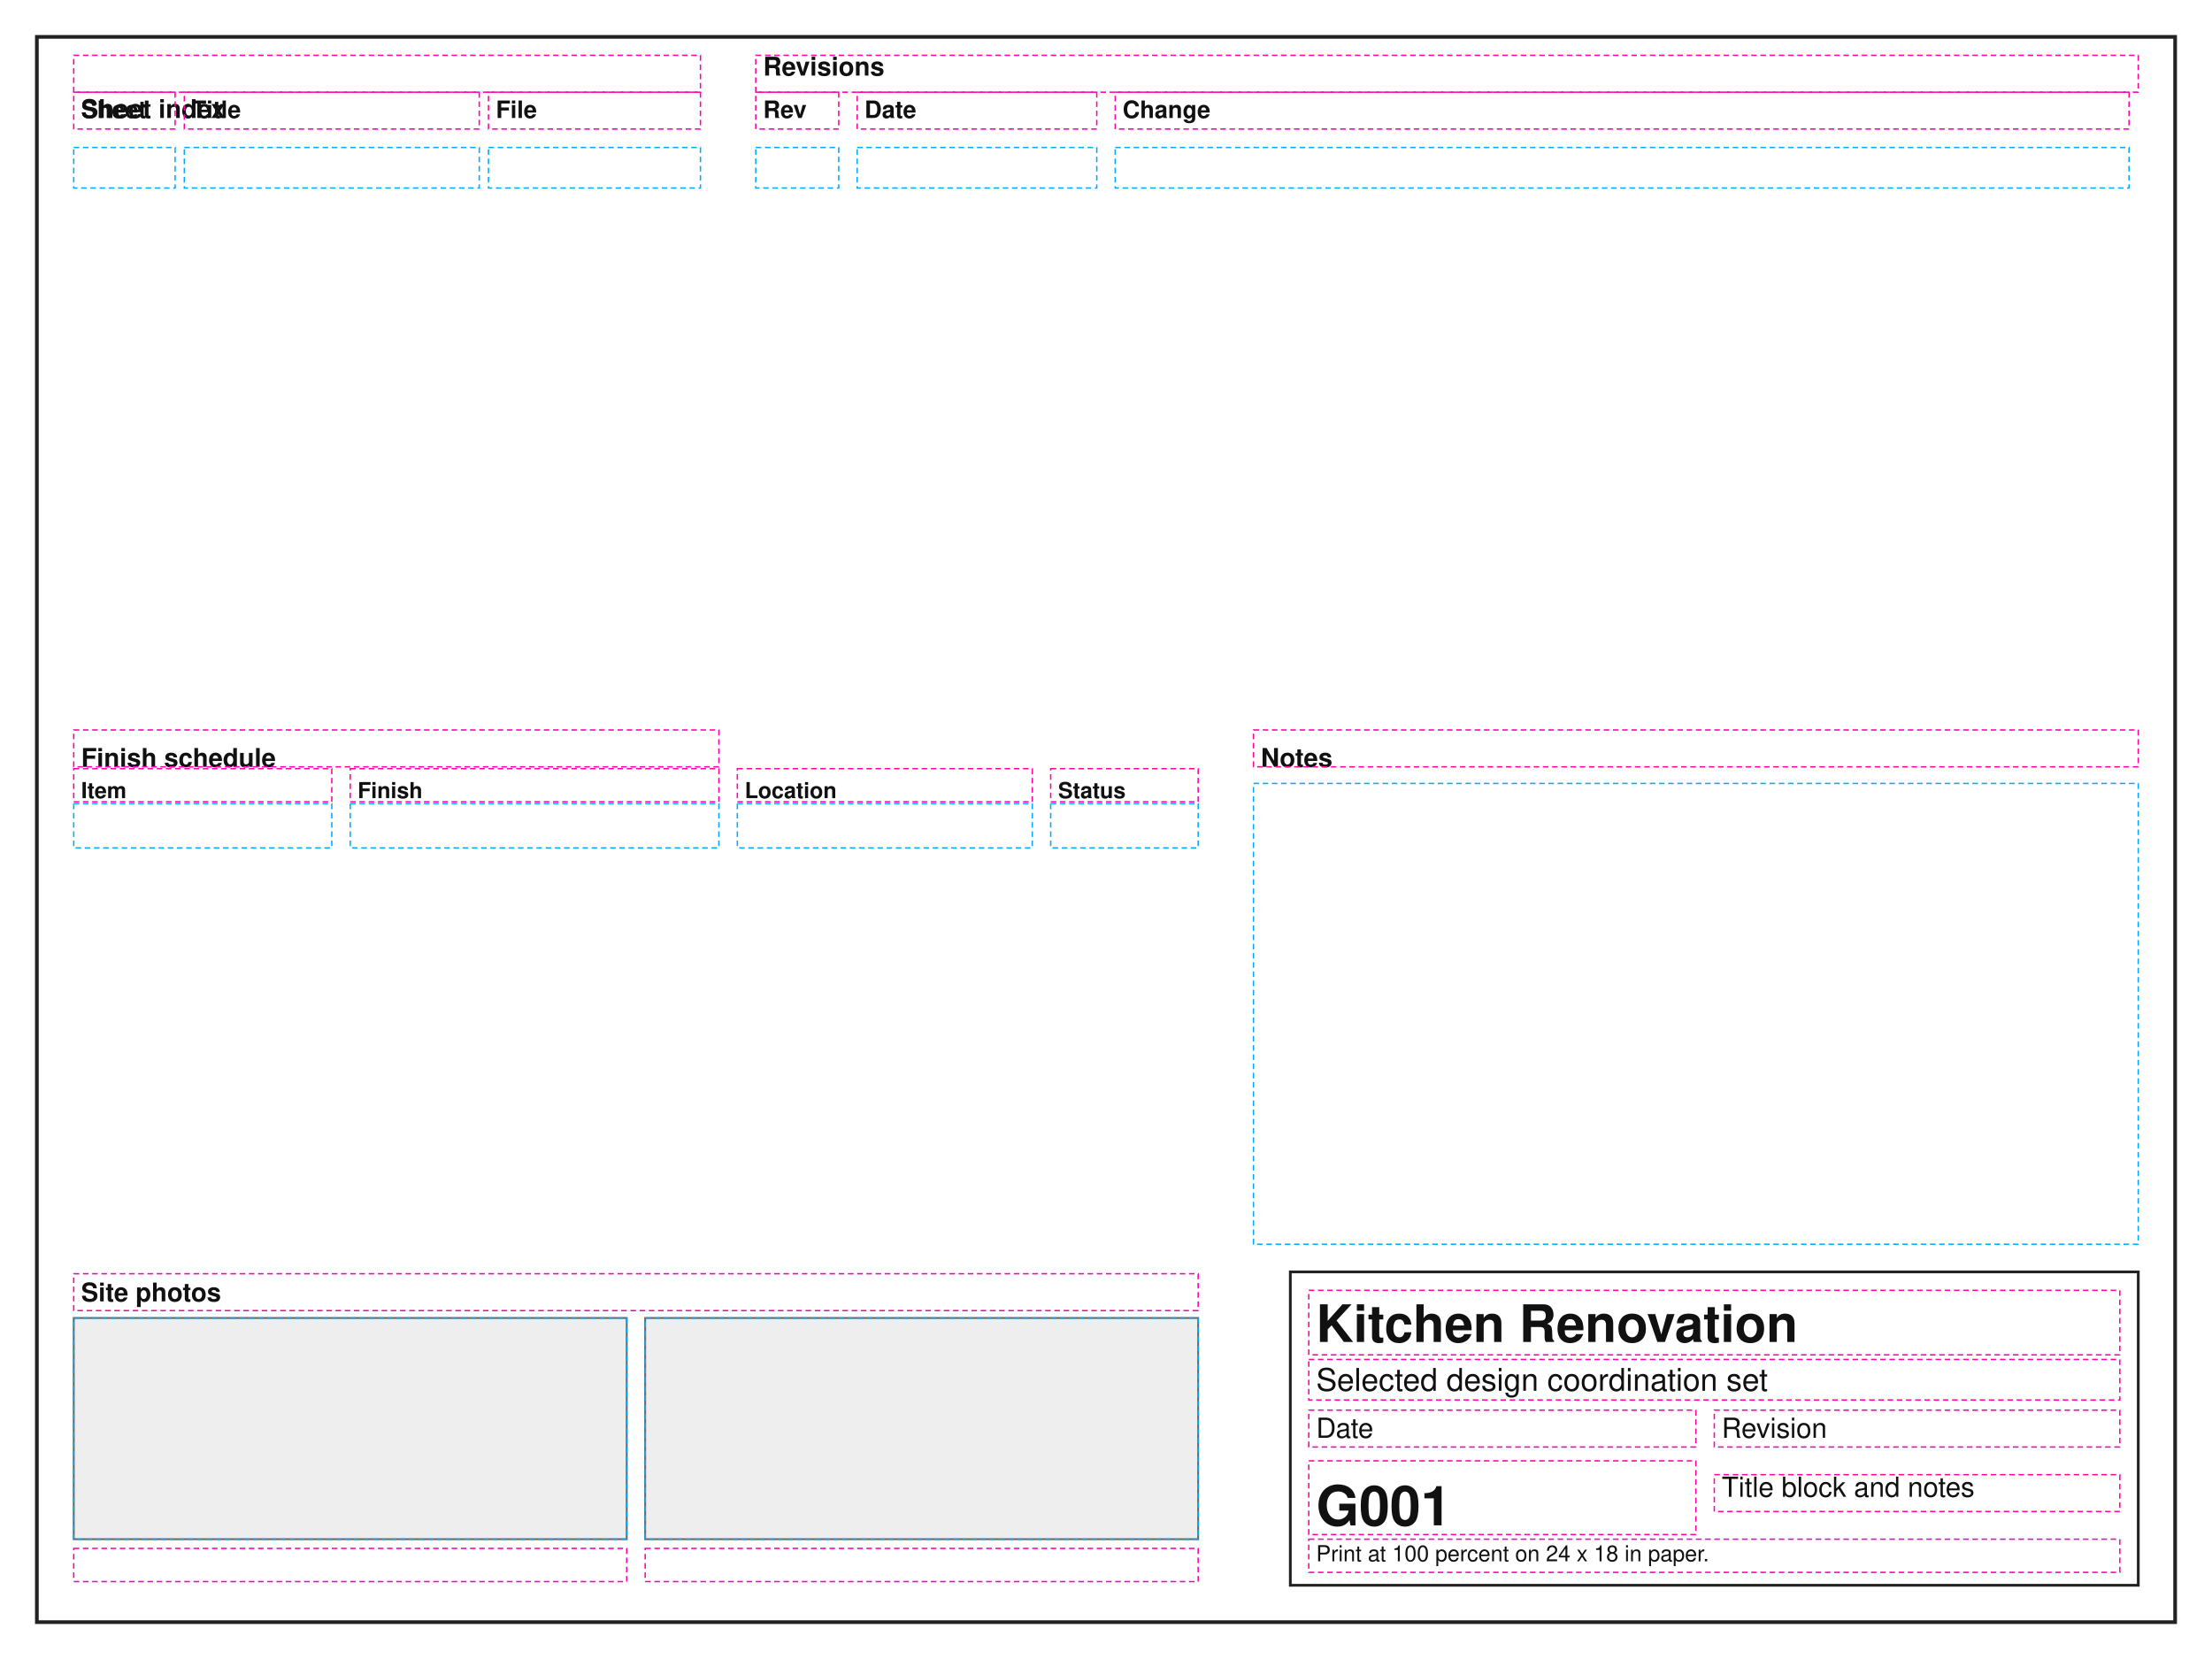
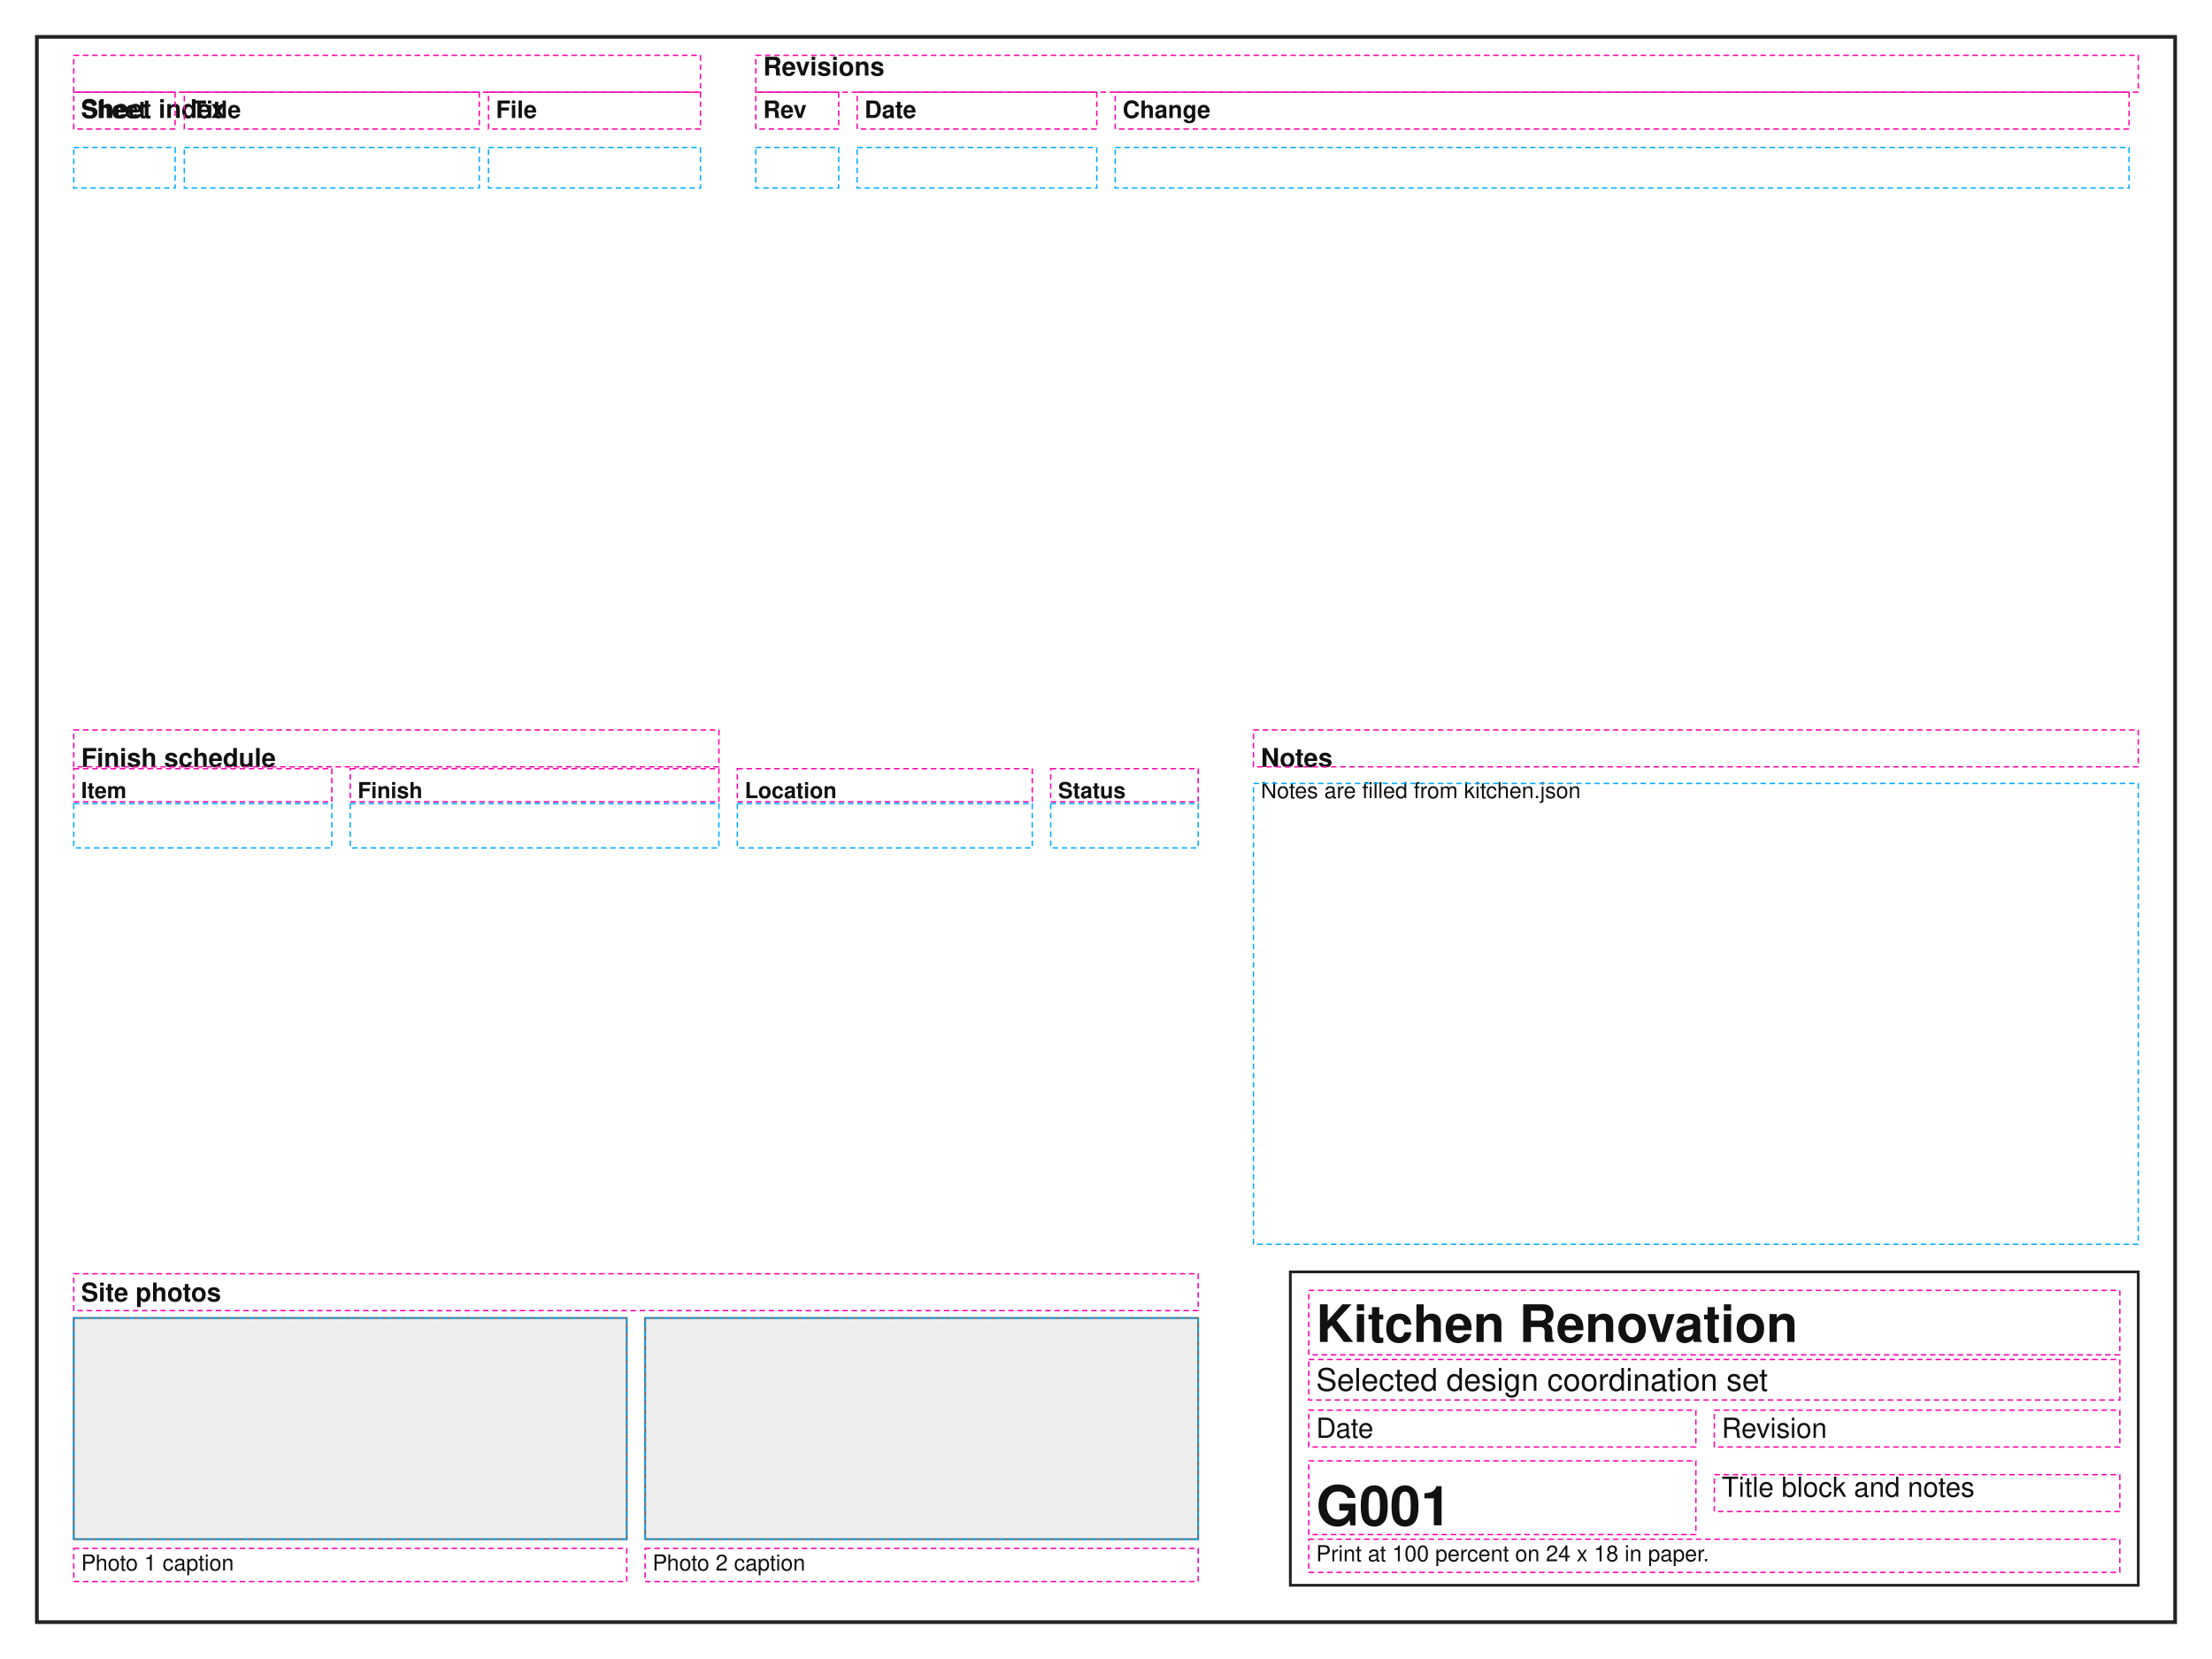
<svg xmlns="http://www.w3.org/2000/svg" width="24in" height="18in" viewBox="0 0 2400 1800" version="1.1">
  <g id="layer-sheet">
    <rect id="frame" x="40" y="40" width="2320" height="1720" style="fill:none;stroke:#222;stroke-width:4" />
    <rect id="title-block-frame" x="1400" y="1380" width="920" height="340" style="fill:none;stroke:#222;stroke-width:3" />
    <rect id="frame:photo-1" x="80" y="1430" width="600" height="240" style="fill:#eeeeee;stroke:#666;stroke-width:2" />
    <rect id="frame:photo-2" x="700" y="1430" width="600" height="240" style="fill:#eeeeee;stroke:#666;stroke-width:2" />
    <text id="text:title" x="1428" y="1456" style="font-family:Helvetica;font-weight:bold;font-size:56px;fill:#111">Kitchen Renovation</text>
    <text id="text:subtitle" x="1428" y="1509" style="font-family:Helvetica;font-size:34px;fill:#111">Selected design coordination set</text>
    <text id="text:date" x="1428" y="1560" style="font-family:Helvetica;font-size:30px;fill:#111">Date</text>
    <text id="text:revision" x="1868" y="1560" style="font-family:Helvetica;font-size:30px;fill:#111">Revision</text>
    <text id="text:sheet-number" x="1428" y="1655" style="font-family:Helvetica;font-weight:bold;font-size:60px;fill:#111">G001</text>
    <text id="text:sheet-title" x="1868" y="1624" style="font-family:Helvetica;font-size:30px;fill:#111">Title block and notes</text>
    <text id="text:scale-note" x="1428" y="1694" style="font-family:Helvetica;font-size:24px;fill:#111">Print at 100 percent on 24 x 18 in paper.</text>
    <text id="text:header:sheets" x="88" y="128" style="font-family:Helvetica;font-weight:bold;font-size:28px;fill:#111">Sheet index</text>
    <text id="text:table:sheets:header:number" x="88" y="128" style="font-family:Helvetica;font-weight:bold;font-size:26px;fill:#111">Sheet</text>
    <text id="text:table:sheets:header:title" x="208" y="128" style="font-family:Helvetica;font-weight:bold;font-size:26px;fill:#111">Title</text>
    <text id="text:table:sheets:header:source" x="538" y="128" style="font-family:Helvetica;font-weight:bold;font-size:26px;fill:#111">File</text>
    <text id="text:table:revisions:header:rev" x="828" y="128" style="font-family:Helvetica;font-weight:bold;font-size:26px;fill:#111">Rev</text>
    <text id="text:table:revisions:header:date" x="938" y="128" style="font-family:Helvetica;font-weight:bold;font-size:26px;fill:#111">Date</text>
    <text id="text:table:revisions:header:change" x="1218" y="128" style="font-family:Helvetica;font-weight:bold;font-size:26px;fill:#111">Change</text>
    <text id="text:header:revisions" x="828" y="82" style="font-family:Helvetica;font-weight:bold;font-size:28px;fill:#111">Revisions</text>
    <text id="text:header:finishes" x="88" y="832" style="font-family:Helvetica;font-weight:bold;font-size:28px;fill:#111">Finish schedule</text>
    <text id="text:table:finishes:header:item" x="88" y="866" style="font-family:Helvetica;font-weight:bold;font-size:24px;fill:#111">Item</text>
    <text id="text:table:finishes:header:finish" x="388" y="866" style="font-family:Helvetica;font-weight:bold;font-size:24px;fill:#111">Finish</text>
    <text id="text:table:finishes:header:location" x="808" y="866" style="font-family:Helvetica;font-weight:bold;font-size:24px;fill:#111">Location</text>
    <text id="text:table:finishes:header:status" x="1148" y="866" style="font-family:Helvetica;font-weight:bold;font-size:24px;fill:#111">Status</text>
    <text id="text:header:notes" x="1368" y="832" style="font-family:Helvetica;font-weight:bold;font-size:28px;fill:#111">Notes</text>
-     <text id="text:notes" x="1368" y="866" style="font-family:Helvetica;font-size:24px;fill:#111" />
+     <text id="text:notes" x="1368" y="866" style="font-family:Helvetica;font-size:24px;fill:#111">Notes are filled from kitchen.json</text>
    <text id="text:header:photos" x="88" y="1412" style="font-family:Helvetica;font-weight:bold;font-size:28px;fill:#111">Site photos</text>
-     <text id="text:caption:photo-1" x="88" y="1704" style="font-family:Helvetica;font-size:24px;fill:#111" />
-     <text id="text:caption:photo-2" x="708" y="1704" style="font-family:Helvetica;font-size:24px;fill:#111" />
+     <text id="text:caption:photo-1" x="88" y="1704" style="font-family:Helvetica;font-size:24px;fill:#111">Photo 1 caption</text>
+     <text id="text:caption:photo-2" x="708" y="1704" style="font-family:Helvetica;font-size:24px;fill:#111">Photo 2 caption</text>
  </g>
  <g id="layer-guides" style="display:inline">
    <rect id="box:title" x="1420" y="1400" width="880" height="70" style="fill:none;stroke:#f0a;stroke-width:1.5;stroke-dasharray:6 4" />
    <rect id="box:subtitle" x="1420" y="1475" width="880" height="44" style="fill:none;stroke:#f0a;stroke-width:1.5;stroke-dasharray:6 4" />
    <rect id="box:date" x="1420" y="1530" width="420" height="40" style="fill:none;stroke:#f0a;stroke-width:1.5;stroke-dasharray:6 4" />
    <rect id="box:revision" x="1860" y="1530" width="440" height="40" style="fill:none;stroke:#f0a;stroke-width:1.5;stroke-dasharray:6 4" />
    <rect id="box:sheet-number" x="1420" y="1585" width="420" height="80" style="fill:none;stroke:#f0a;stroke-width:1.5;stroke-dasharray:6 4" />
    <rect id="box:sheet-title" x="1860" y="1600" width="440" height="40" style="fill:none;stroke:#f0a;stroke-width:1.5;stroke-dasharray:6 4" />
    <rect id="box:scale-note" x="1420" y="1670" width="880" height="36" style="fill:none;stroke:#f0a;stroke-width:1.5;stroke-dasharray:6 4" />
    <rect id="box:header:sheets" x="80" y="60" width="680" height="40" style="fill:none;stroke:#f0a;stroke-width:1.5;stroke-dasharray:6 4" />
    <rect id="box:table:sheets:header:number" x="80" y="100" width="110" height="40" style="fill:none;stroke:#f0a;stroke-width:1.5;stroke-dasharray:6 4" />
    <rect id="box:table:sheets:header:title" x="200" y="100" width="320" height="40" style="fill:none;stroke:#f0a;stroke-width:1.5;stroke-dasharray:6 4" />
    <rect id="box:table:sheets:header:source" x="530" y="100" width="230" height="40" style="fill:none;stroke:#f0a;stroke-width:1.5;stroke-dasharray:6 4" />
    <g id="table:sheets" data-pitch="56" data-font-size="26" data-columns="number,title,source" data-limit-y="760">
      <rect id="box:table:sheets:number" x="80" y="160" width="110" height="44" style="fill:none;stroke:#0af;stroke-width:1.5;stroke-dasharray:6 4" />
      <rect id="box:table:sheets:title" x="200" y="160" width="320" height="44" style="fill:none;stroke:#0af;stroke-width:1.5;stroke-dasharray:6 4" />
      <rect id="box:table:sheets:source" x="530" y="160" width="230" height="44" style="fill:none;stroke:#0af;stroke-width:1.5;stroke-dasharray:6 4" />
    </g>
    <rect id="box:table:revisions:header:rev" x="820" y="100" width="90" height="40" style="fill:none;stroke:#f0a;stroke-width:1.5;stroke-dasharray:6 4" />
    <rect id="box:table:revisions:header:date" x="930" y="100" width="260" height="40" style="fill:none;stroke:#f0a;stroke-width:1.5;stroke-dasharray:6 4" />
    <rect id="box:table:revisions:header:change" x="1210" y="100" width="1100" height="40" style="fill:none;stroke:#f0a;stroke-width:1.5;stroke-dasharray:6 4" />
    <rect id="box:header:revisions" x="820" y="60" width="1500" height="40" style="fill:none;stroke:#f0a;stroke-width:1.5;stroke-dasharray:6 4" />
    <g id="table:revisions" data-pitch="56" data-font-size="26" data-columns="rev,date,change" data-limit-y="760">
      <rect id="box:table:revisions:rev" x="820" y="160" width="90" height="44" style="fill:none;stroke:#0af;stroke-width:1.5;stroke-dasharray:6 4" />
      <rect id="box:table:revisions:date" x="930" y="160" width="260" height="44" style="fill:none;stroke:#0af;stroke-width:1.5;stroke-dasharray:6 4" />
      <rect id="box:table:revisions:change" x="1210" y="160" width="1100" height="44" style="fill:none;stroke:#0af;stroke-width:1.5;stroke-dasharray:6 4" />
    </g>
    <rect id="box:header:finishes" x="80" y="792" width="700" height="40" style="fill:none;stroke:#f0a;stroke-width:1.5;stroke-dasharray:6 4" />
    <rect id="box:table:finishes:header:item" x="80" y="834" width="280" height="36" style="fill:none;stroke:#f0a;stroke-width:1.5;stroke-dasharray:6 4" />
    <rect id="box:table:finishes:header:finish" x="380" y="834" width="400" height="36" style="fill:none;stroke:#f0a;stroke-width:1.5;stroke-dasharray:6 4" />
    <rect id="box:table:finishes:header:location" x="800" y="834" width="320" height="36" style="fill:none;stroke:#f0a;stroke-width:1.5;stroke-dasharray:6 4" />
    <rect id="box:table:finishes:header:status" x="1140" y="834" width="160" height="36" style="fill:none;stroke:#f0a;stroke-width:1.5;stroke-dasharray:6 4" />
    <g id="table:finishes" data-pitch="60" data-font-size="24" data-columns="item,finish,location,status" data-limit-y="1340">
      <rect id="box:table:finishes:item" x="80" y="872" width="280" height="48" style="fill:none;stroke:#0af;stroke-width:1.5;stroke-dasharray:6 4" />
      <rect id="box:table:finishes:finish" x="380" y="872" width="400" height="48" style="fill:none;stroke:#0af;stroke-width:1.5;stroke-dasharray:6 4" />
      <rect id="box:table:finishes:location" x="800" y="872" width="320" height="48" style="fill:none;stroke:#0af;stroke-width:1.5;stroke-dasharray:6 4" />
      <rect id="box:table:finishes:status" x="1140" y="872" width="160" height="48" style="fill:none;stroke:#0af;stroke-width:1.5;stroke-dasharray:6 4" />
    </g>
    <rect id="box:header:notes" x="1360" y="792" width="960" height="40" style="fill:none;stroke:#f0a;stroke-width:1.5;stroke-dasharray:6 4" />
    <rect id="box:notes" x="1360" y="850" width="960" height="500" data-line-pitch="34" style="fill:none;stroke:#0af;stroke-width:1.5;stroke-dasharray:6 4" />
    <rect id="box:header:photos" x="80" y="1382" width="1220" height="40" style="fill:none;stroke:#f0a;stroke-width:1.5;stroke-dasharray:6 4" />
    <rect id="box:photo:photo-1" x="80" y="1430" width="600" height="240" style="fill:none;stroke:#0af;stroke-width:1.5;stroke-dasharray:6 4" />
    <rect id="box:photo:photo-2" x="700" y="1430" width="600" height="240" style="fill:none;stroke:#0af;stroke-width:1.5;stroke-dasharray:6 4" />
    <rect id="box:caption:photo-1" x="80" y="1680" width="600" height="36" style="fill:none;stroke:#f0a;stroke-width:1.5;stroke-dasharray:6 4" />
    <rect id="box:caption:photo-2" x="700" y="1680" width="600" height="36" style="fill:none;stroke:#f0a;stroke-width:1.5;stroke-dasharray:6 4" />
  </g>
</svg>
